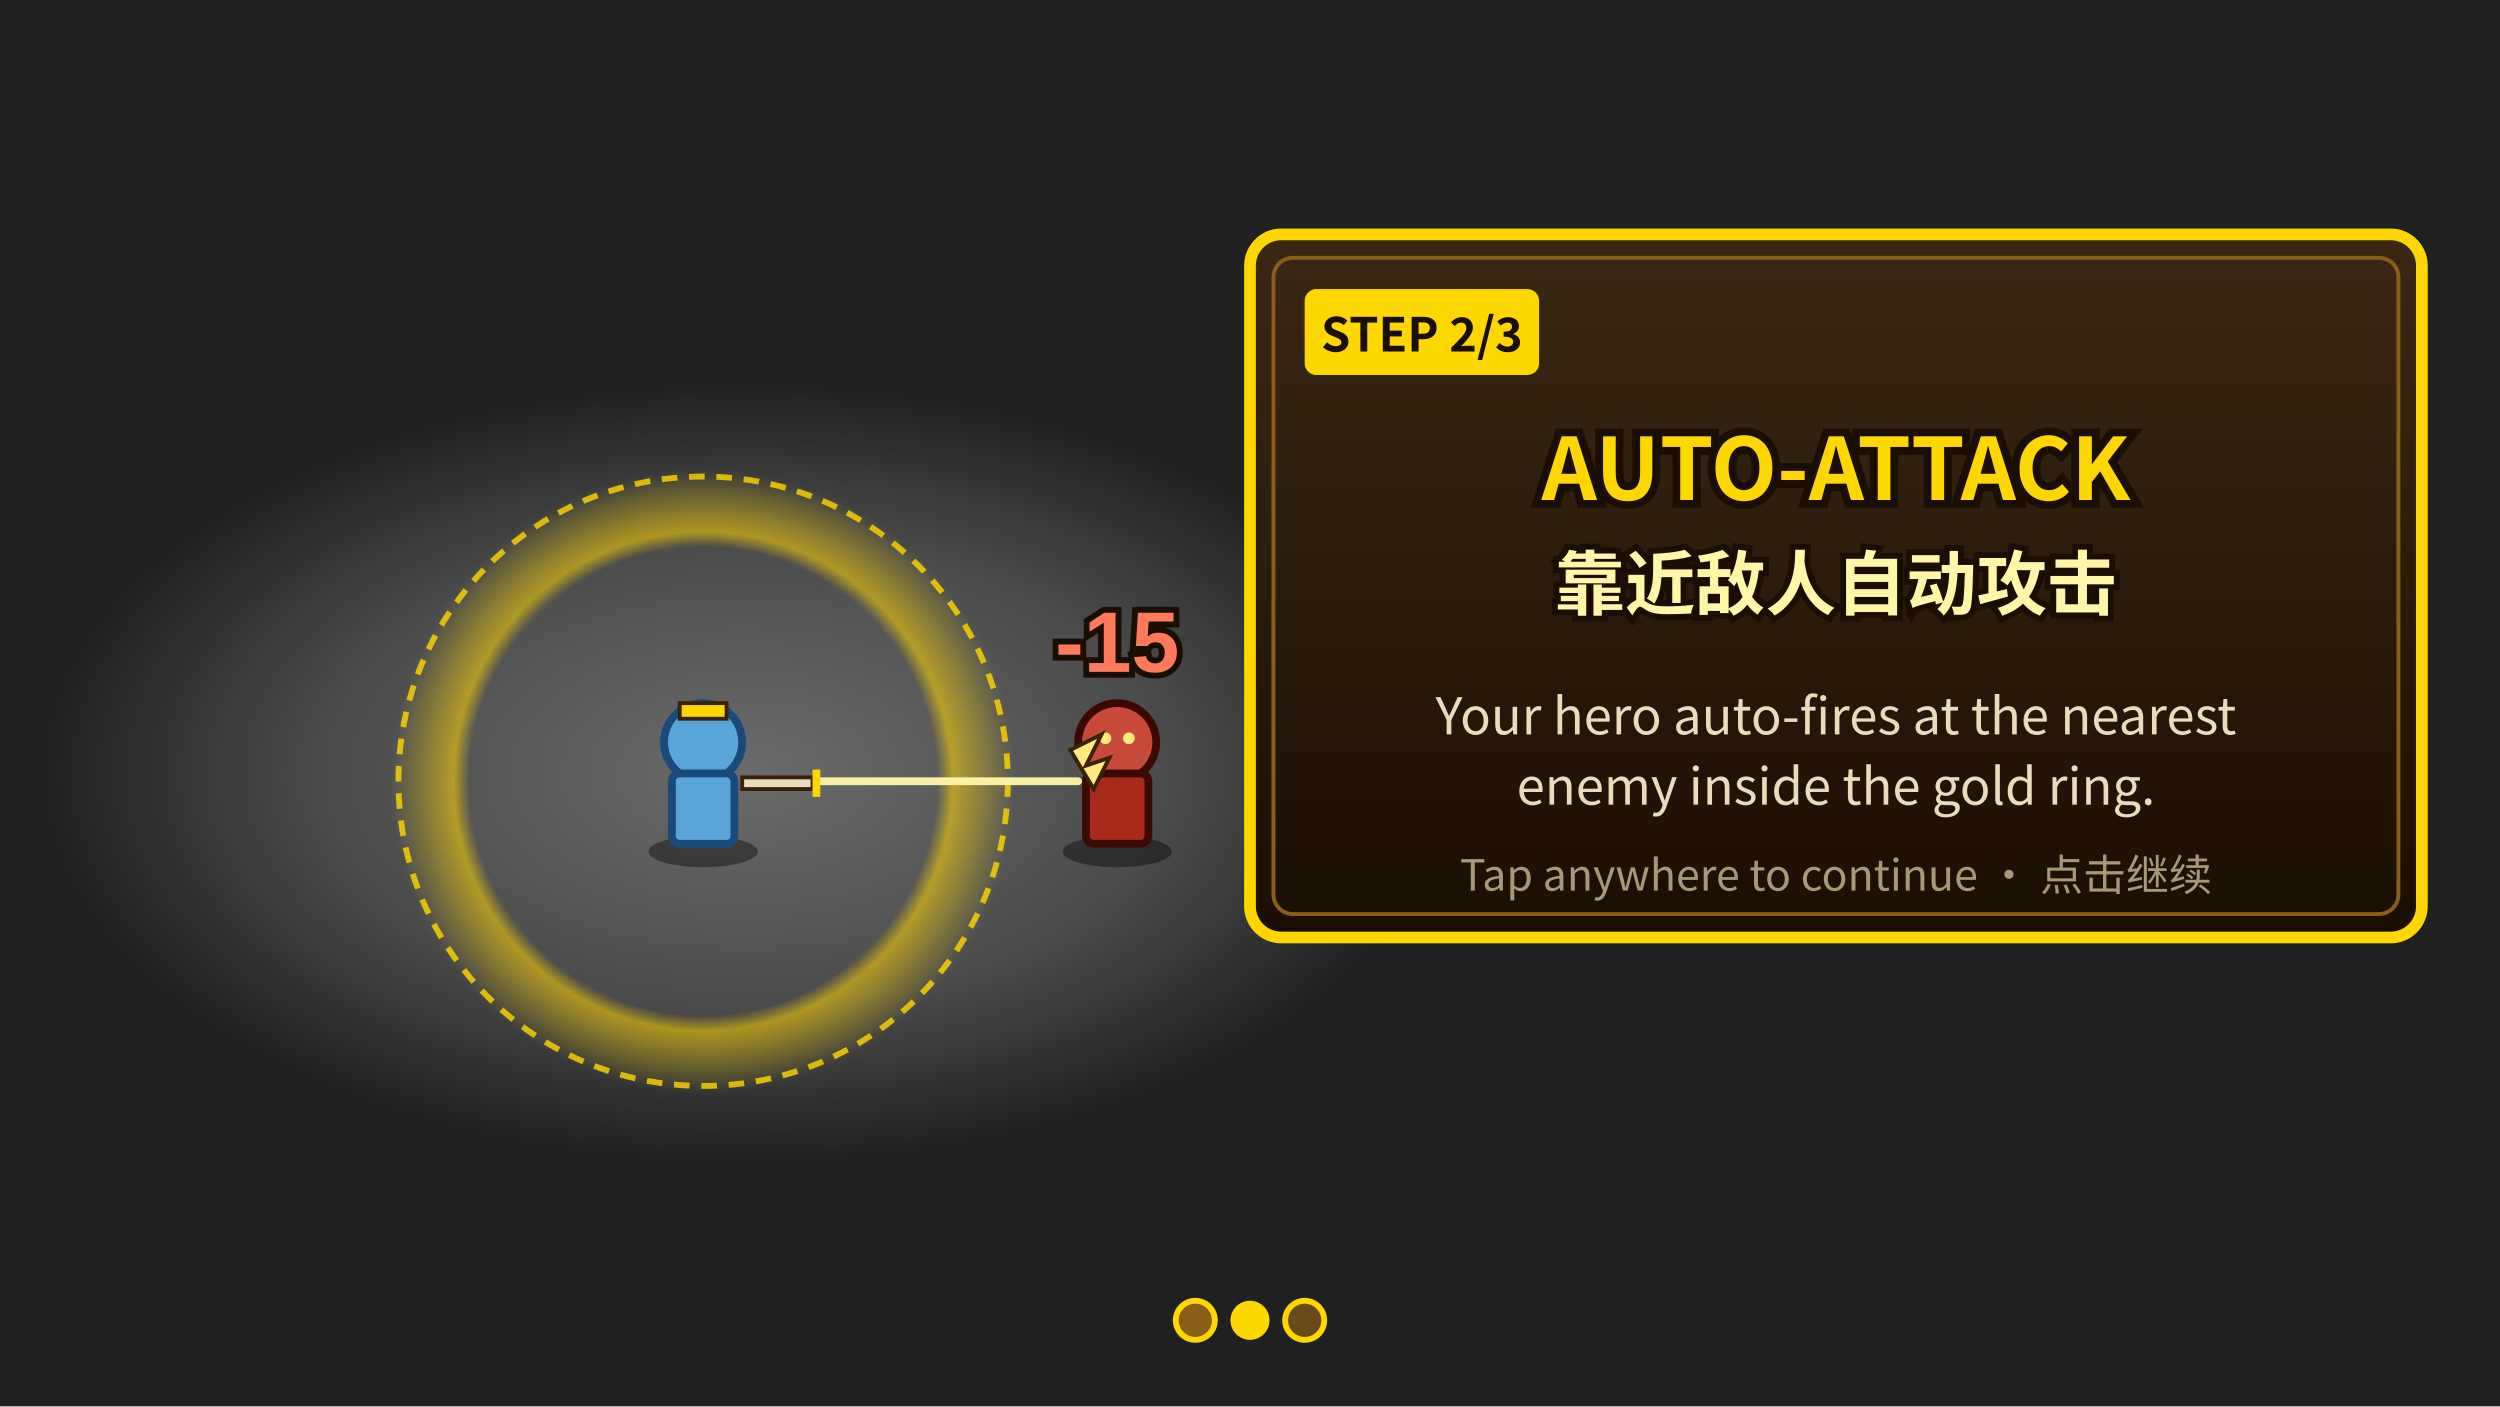
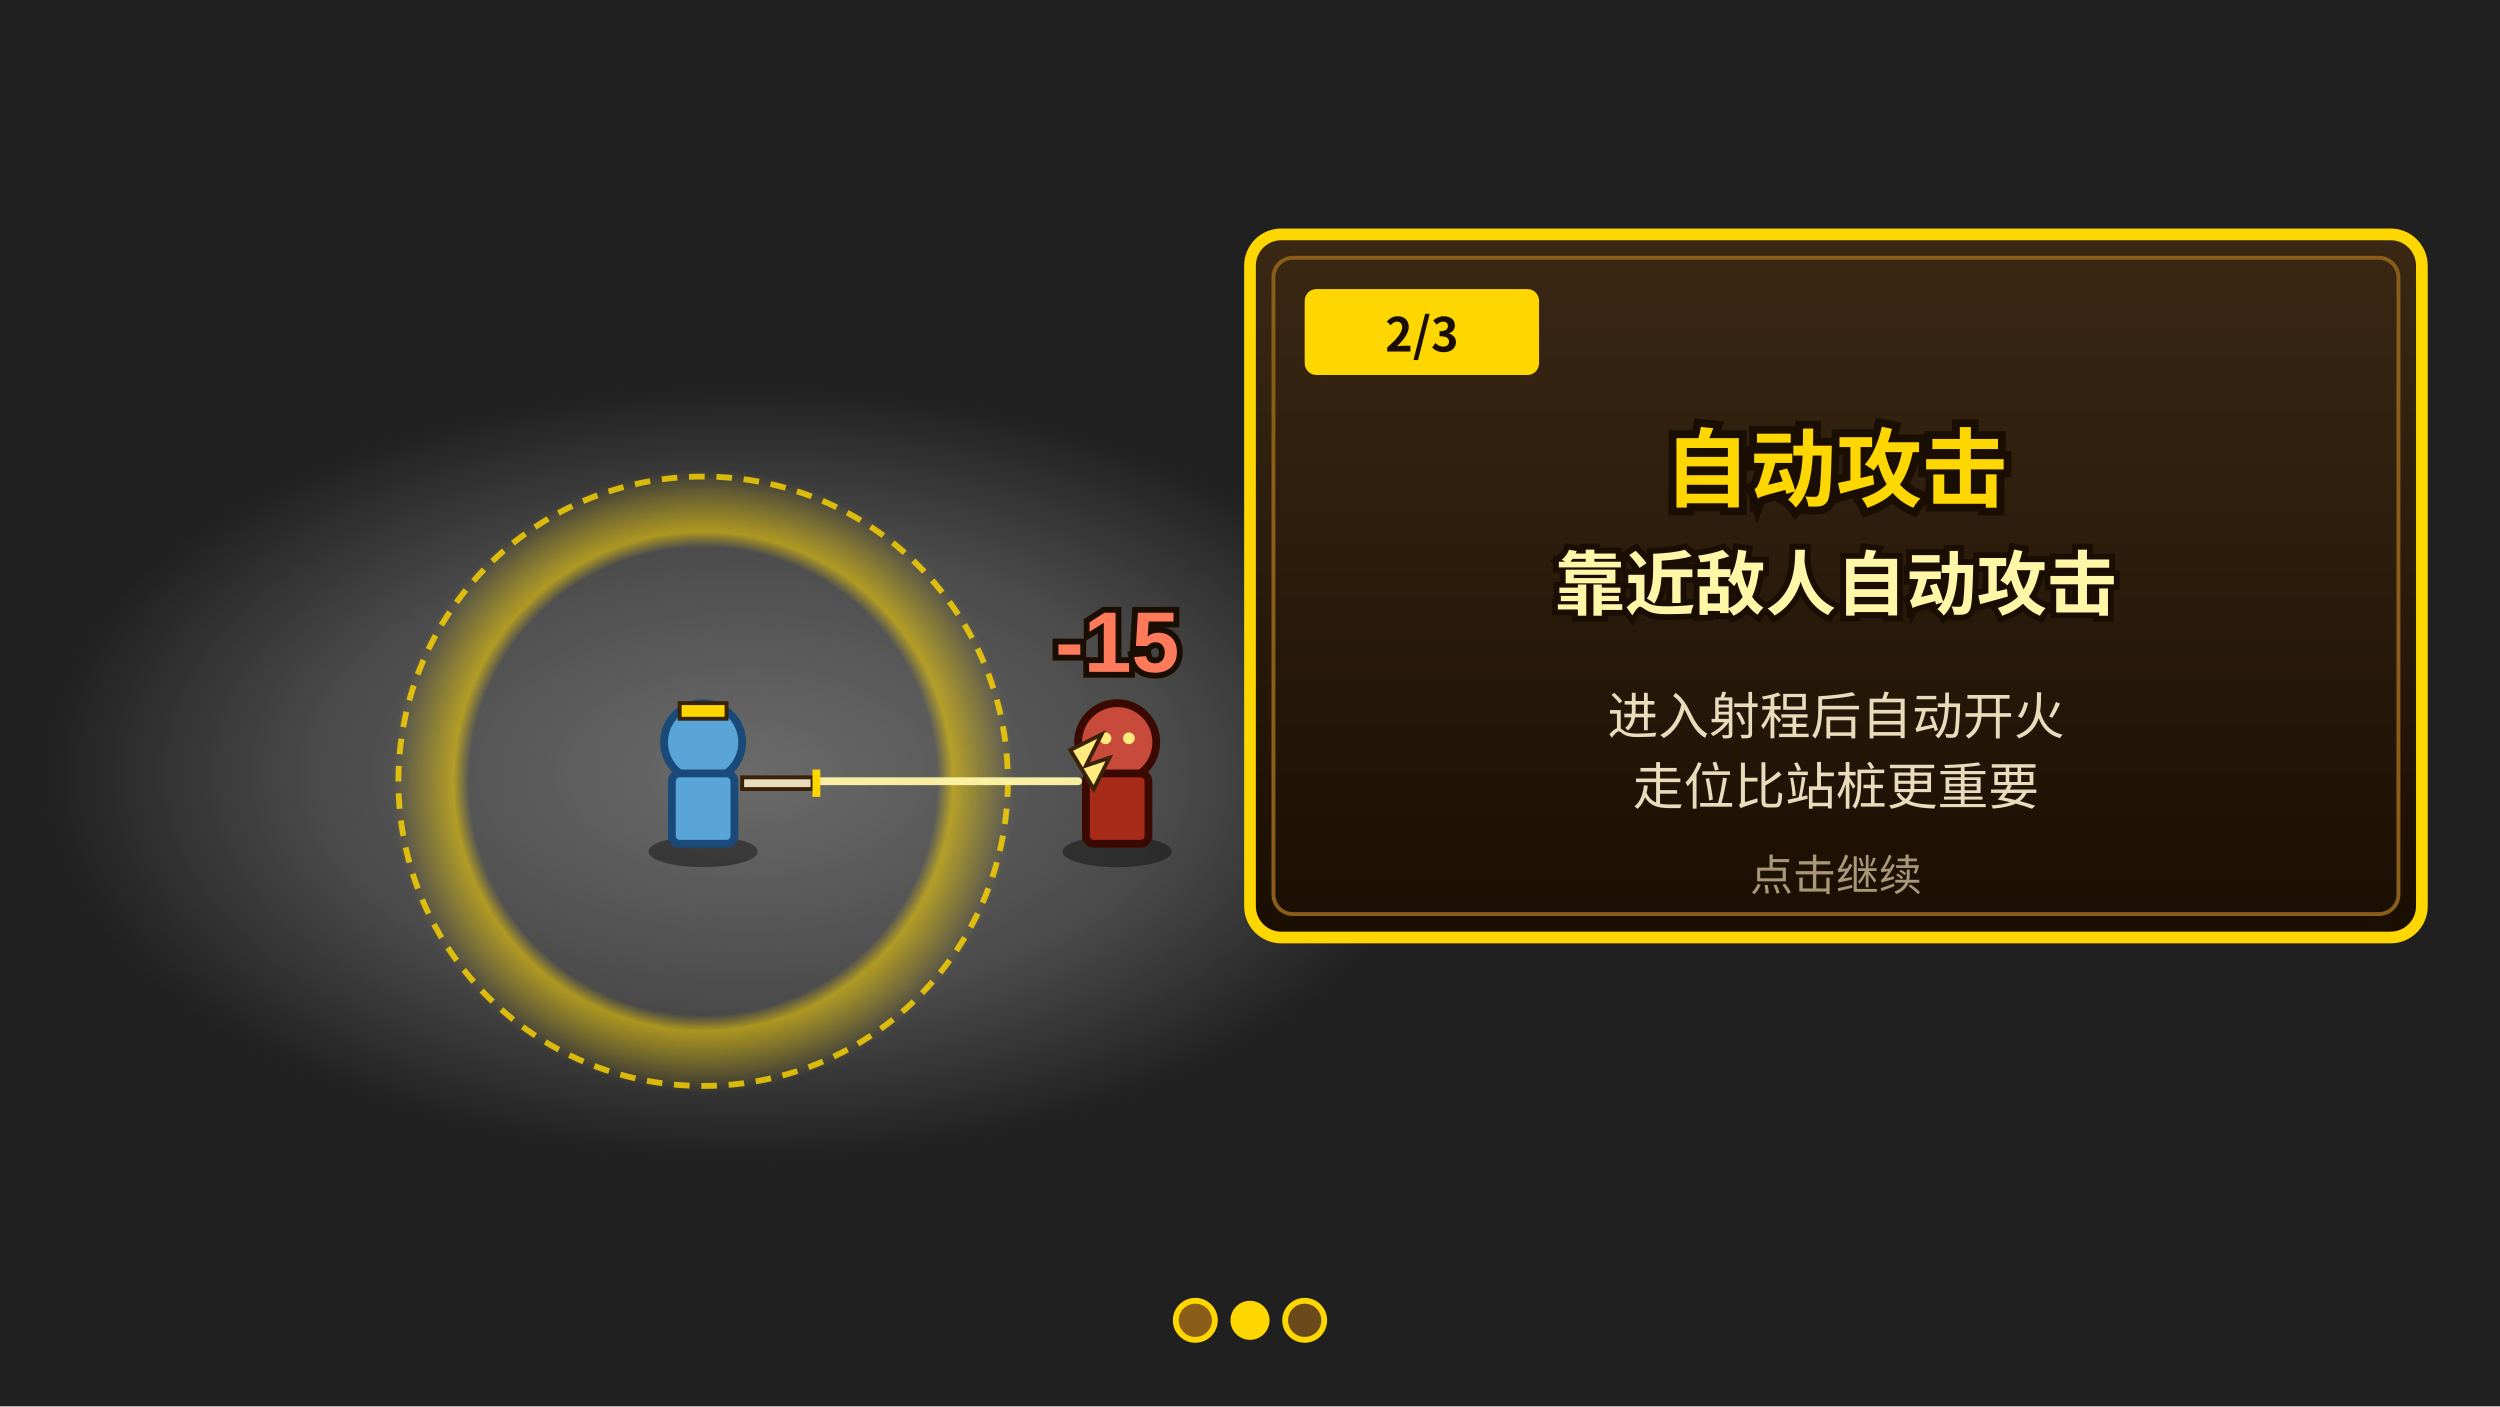
<svg xmlns="http://www.w3.org/2000/svg" width="640" height="360" viewBox="0 0 640 360">
  <defs>
    <radialGradient id="t2Spot" cx="30%" cy="55%" r="28%">
      <stop offset="0%" stop-color="#000" stop-opacity="0" />
      <stop offset="60%" stop-color="#000" stop-opacity="0.3" />
      <stop offset="100%" stop-color="#000" stop-opacity="0.7" />
    </radialGradient>
    <linearGradient id="t2Card" x1="0" y1="0" x2="0" y2="1">
      <stop offset="0%" stop-color="#3a2814" />
      <stop offset="100%" stop-color="#1a0e02" />
    </linearGradient>
    <linearGradient id="t2Ray" x1="0" y1="0" x2="1" y2="0">
      <stop offset="0%" stop-color="#ffea80" />
      <stop offset="100%" stop-color="#ff4a28" />
    </linearGradient>
    <radialGradient id="t2AttackRange" cx="50%" cy="50%" r="50%">
      <stop offset="0%" stop-color="#ffd700" stop-opacity="0" />
      <stop offset="75%" stop-color="#ffd700" stop-opacity="0" />
      <stop offset="80%" stop-color="#ffd700" stop-opacity="0.55" />
      <stop offset="100%" stop-color="#ffd700" stop-opacity="0" />
    </radialGradient>
  </defs>
  <rect width="640" height="360" fill="#000" opacity="0.58" />
  <rect width="640" height="360" fill="url(#t2Spot)" />
  <g transform="translate(180,200)">
    <circle r="80" fill="url(#t2AttackRange)" />
    <circle r="78" fill="none" stroke="#ffd700" stroke-width="1.5" stroke-dasharray="4 3" opacity="0.8" />
    <line x1="20" y1="0" x2="96" y2="0" stroke="url(#t2Ray)" stroke-width="5" opacity="0.9" stroke-linecap="round" />
    <line x1="20" y1="0" x2="96" y2="0" stroke="#fff6a8" stroke-width="2" opacity="0.95" stroke-linecap="round" />
    <g>
      <ellipse cx="0" cy="18" rx="14" ry="4" fill="#000" opacity="0.4" />
      <circle cx="0" cy="-10" r="10" fill="#5aa5d8" stroke="#1a4a7a" stroke-width="2" />
      <rect x="-8" y="-2" width="16" height="18" fill="#5aa5d8" stroke="#1a4a7a" stroke-width="2" rx="2" />
      <rect x="10" y="-1" width="18" height="3" fill="#e8dcbc" stroke="#3a2208" stroke-width="1" />
      <rect x="28" y="-3" width="2" height="7" fill="#ffd700" />
      <rect x="-6" y="-20" width="12" height="4" fill="#ffd700" stroke="#3a2208" stroke-width="1" />
    </g>
    <g transform="translate(106,0)">
      <ellipse cx="0" cy="18" rx="14" ry="4" fill="#000" opacity="0.4" />
      <circle cx="0" cy="-10" r="10" fill="#c84a3a" stroke="#3a0a02" stroke-width="2" />
      <rect x="-8" y="-2" width="16" height="18" fill="#a82a18" stroke="#3a0a02" stroke-width="2" rx="2" />
      <circle cx="-3" cy="-11" r="1.5" fill="#ffea80" />
      <circle cx="3" cy="-11" r="1.5" fill="#ffea80" />
      <polygon points="-12,-8 -4,-12 -8,-4 -2,-6 -6,2" fill="#ffea80" stroke="#3a2208" stroke-width="1" />
    </g>
    <text x="106" y="-28" font-family="Arial,system-ui,sans-serif" font-size="22" font-weight="900" fill="#ff7a5a" text-anchor="middle" style="paint-order:stroke;stroke:#1a0e02;stroke-width:3px;">-15</text>
  </g>
  <g transform="translate(320,60)">
    <rect width="300" height="180" rx="8" fill="url(#t2Card)" stroke="#ffd700" stroke-width="3" />
    <rect x="6" y="6" width="288" height="168" rx="5" fill="none" stroke="#8a5e18" stroke-width="1" />
    <rect x="14" y="14" width="60" height="22" rx="3" fill="#ffd700" />
-     <text x="44" y="30" font-family="&quot;PingFang SC&quot;,&quot;Noto Sans CJK SC&quot;,Arial,system-ui,sans-serif" font-size="12" font-weight="bold" fill="#1a0e02" text-anchor="middle">STEP 2/3</text>
-     <text x="150" y="68" font-family="&quot;PingFang SC&quot;,&quot;Noto Sans CJK SC&quot;,Arial,system-ui,sans-serif" font-size="22" font-weight="900" fill="#ffd700" text-anchor="middle" style="paint-order:stroke;stroke:#1a0e02;stroke-width:4px;">AUTO-ATTACK</text>
+     <text x="44" y="30" font-family="&quot;PingFang SC&quot;,&quot;Noto Sans CJK SC&quot;,Arial,system-ui,sans-serif" font-size="12" font-weight="bold" fill="#1a0e02" text-anchor="middle">2/3</text>
+     <text x="150" y="68" font-family="&quot;PingFang SC&quot;,&quot;Noto Sans CJK SC&quot;,Arial,system-ui,sans-serif" font-size="22" font-weight="900" fill="#ffd700" text-anchor="middle" style="paint-order:stroke;stroke:#1a0e02;stroke-width:4px;">自动攻击</text>
    <text x="150" y="96" font-family="&quot;PingFang SC&quot;,&quot;Noto Sans CJK SC&quot;,Arial,system-ui,sans-serif" font-size="18" font-weight="bold" fill="#fff6a8" text-anchor="middle" style="paint-order:stroke;stroke:#1a0e02;stroke-width:3px;">靠近敌人自动攻击</text>
-     <text x="150" y="128" font-family="&quot;PingFang SC&quot;,&quot;Noto Sans CJK SC&quot;,Arial,system-ui,sans-serif" font-size="13" fill="#e8dcbc" text-anchor="middle">Your hero auto-fires at the nearest</text>
-     <text x="150" y="146" font-family="&quot;PingFang SC&quot;,&quot;Noto Sans CJK SC&quot;,Arial,system-ui,sans-serif" font-size="13" fill="#e8dcbc" text-anchor="middle">enemy inside the gold ring.</text>
-     <text x="150" y="168" font-family="&quot;PingFang SC&quot;,&quot;Noto Sans CJK SC&quot;,Arial,system-ui,sans-serif" font-size="11" fill="#a89878" text-anchor="middle">Tap anywhere to continue · 点击继续</text>
+     <text x="150" y="128" font-family="&quot;PingFang SC&quot;,&quot;Noto Sans CJK SC&quot;,Arial,system-ui,sans-serif" font-size="13" fill="#e8dcbc" text-anchor="middle">进入射程后自动开火</text>
+     <text x="150" y="146" font-family="&quot;PingFang SC&quot;,&quot;Noto Sans CJK SC&quot;,Arial,system-ui,sans-serif" font-size="13" fill="#e8dcbc" text-anchor="middle">走位比站桩更重要</text>
+     <text x="150" y="168" font-family="&quot;PingFang SC&quot;,&quot;Noto Sans CJK SC&quot;,Arial,system-ui,sans-serif" font-size="11" fill="#a89878" text-anchor="middle">点击继续</text>
  </g>
  <g transform="translate(320,338)">
    <circle cx="-14" cy="0" r="5" fill="#8a5e18" stroke="#ffd700" stroke-width="1.5" />
    <circle cx="0" cy="0" r="5" fill="#ffd700" />
    <circle cx="14" cy="0" r="5" fill="#6a4a1a" stroke="#ffd700" stroke-width="1.5" />
  </g>
</svg>
